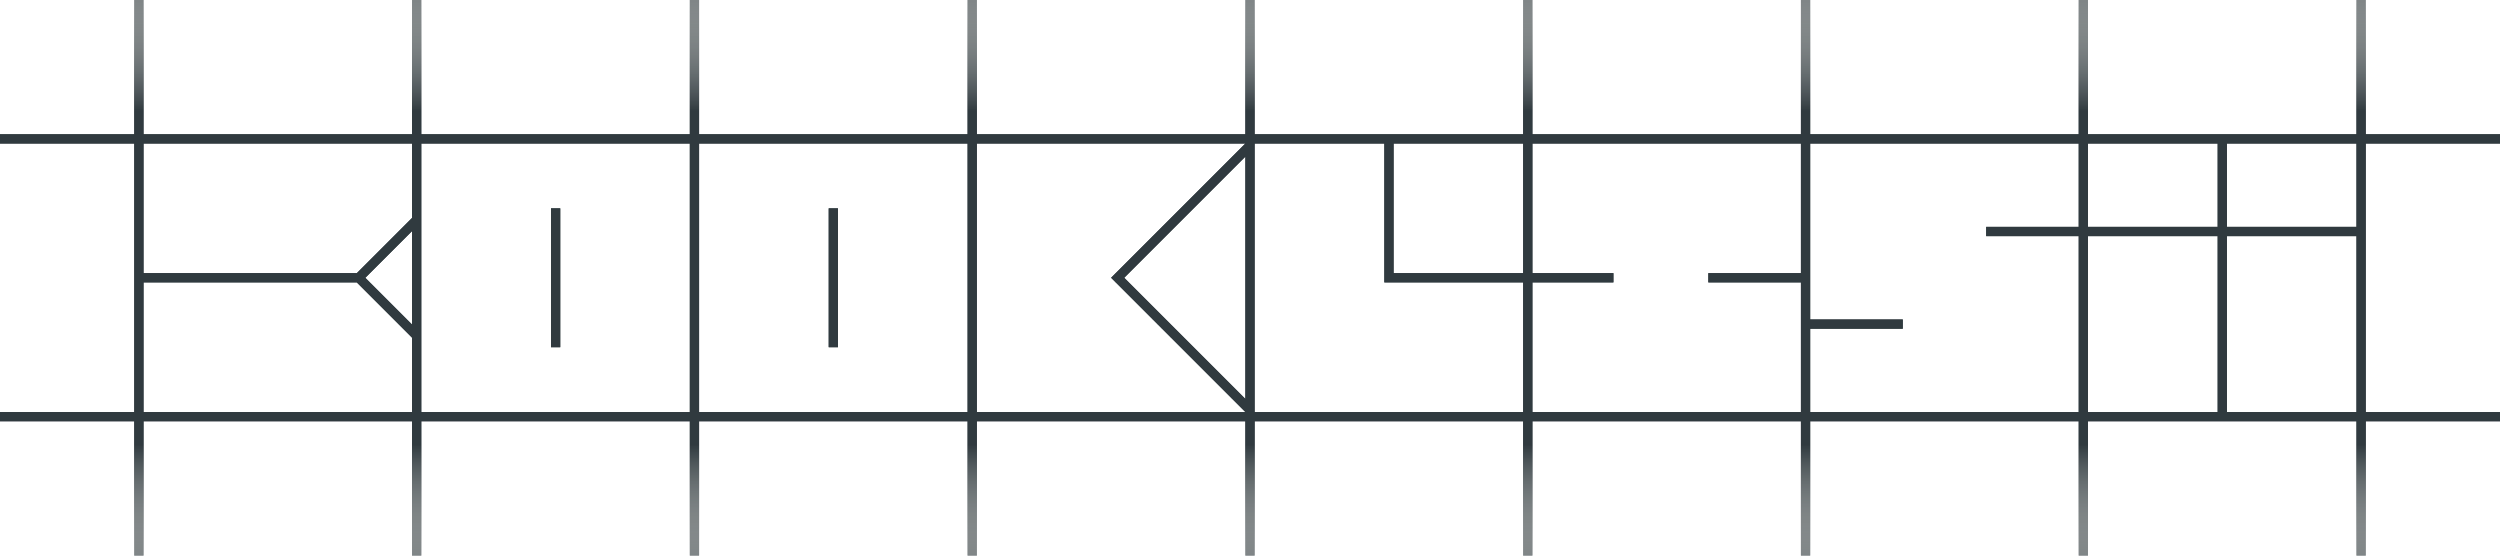
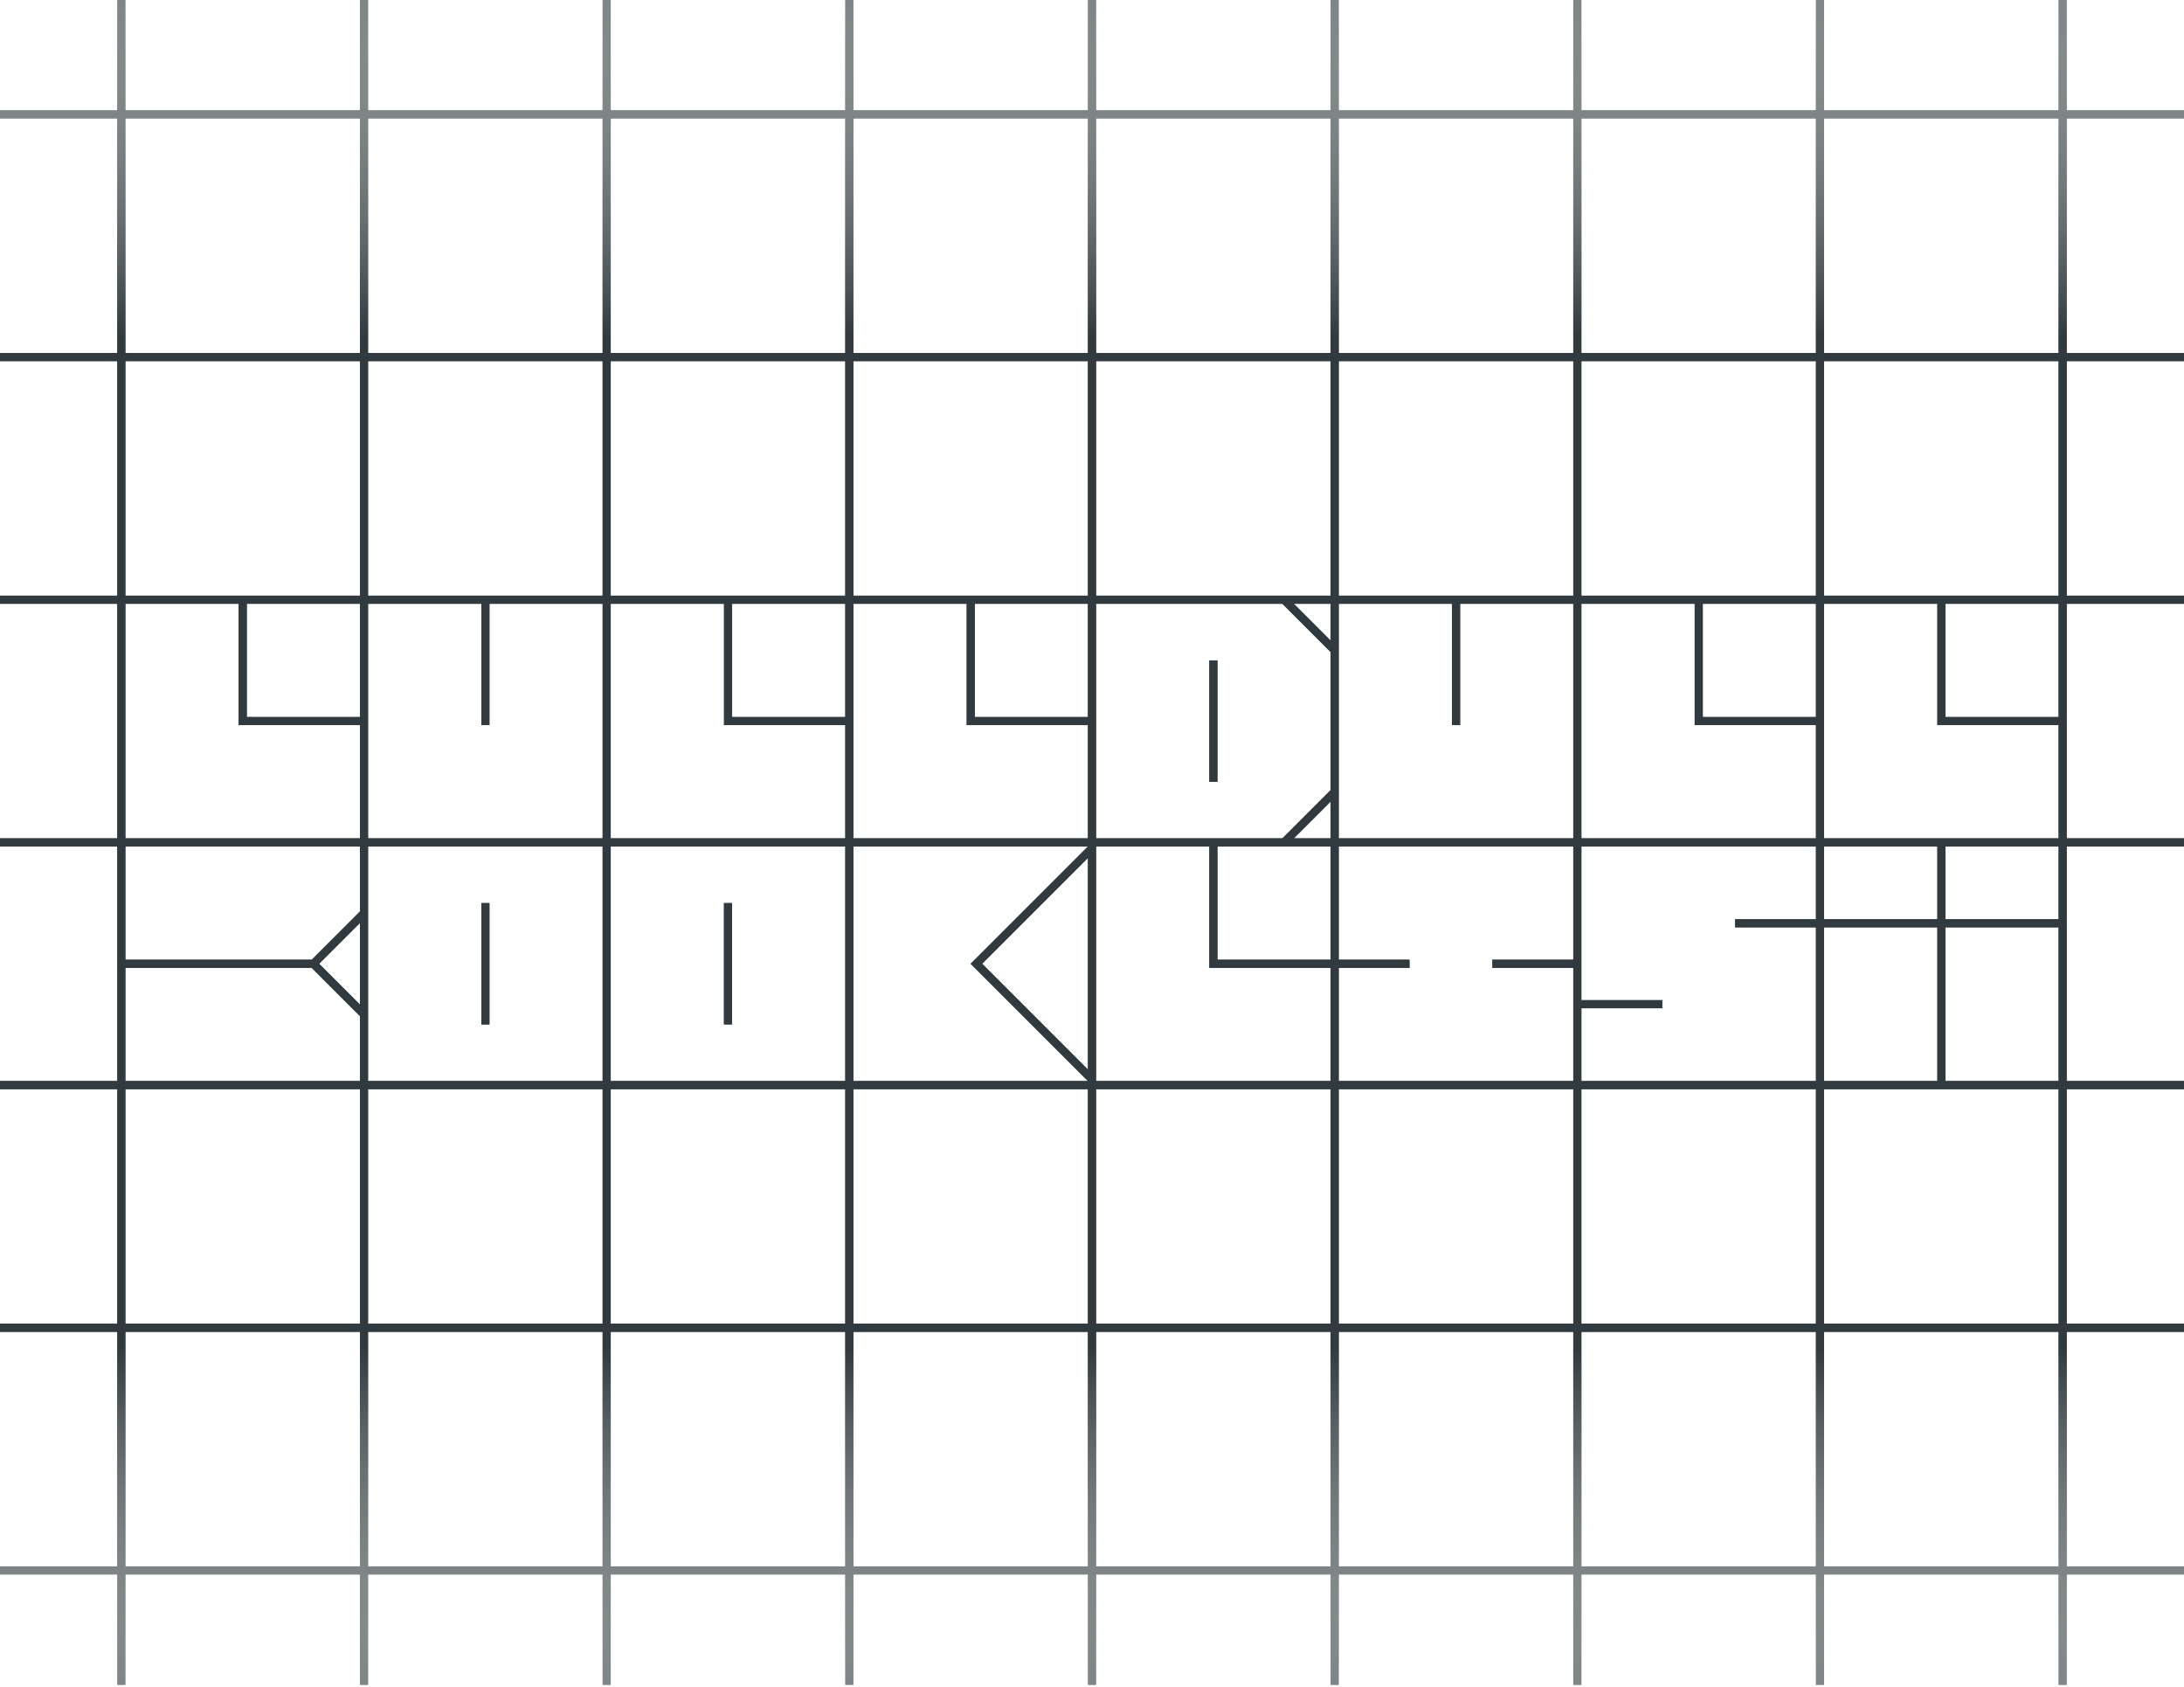
- <svg xmlns="http://www.w3.org/2000/svg" width="1080" height="241" viewBox="0 0 1080 241" fill="none">
-   <path d="M358 90H362V150H358V90Z" fill="#303A3F" />
-   <path d="M358 90H362V150H358V90Z" fill="url(#paint0_linear_549_12536)" />
-   <path d="M238.03 90V150H242.03V90H238.03Z" fill="#303A3F" />
-   <path d="M238.03 90V150H242.03V90H238.03Z" fill="url(#paint1_linear_549_12536)" />
-   <path fill-rule="evenodd" clip-rule="evenodd" d="M58 0V58H0V62H58V178H0V182H58V240.03H62V182H178V240.03H182V182H298V240.03H302V182H418V240.03H422V182H538V240.03H542V182H658V240.03H662V182H778V240.03H782V182H898V240.03H902V182H1018V240.03H1022V182H1080V178H1022V62H1080V58H1022V0H1018V58H902V0H898V58H782V0H778V58H662V0H658V58H542V0H538V58H422V0H418V58H302V0H298V58H182V0H178V58H62V0H58ZM778 62H662V118H697V122H662V178H778V122H738V118H778V62ZM782 178H898V102H858.03V98H898V62H782V138H822V142H782V178ZM1018 102V178H962.03V102H1018ZM1018 62V98H962.03V62H1018ZM958.03 62H902V98H958.03V62ZM958.03 102H902V178H958.03V102ZM418 178H302V62H418V178ZM182 178H298V62H182V178ZM658 62H602.03V118H658V62ZM658 122H598.03V62H542V178H658V122ZM538 178H422V62H538L480 120L538 178ZM538 172.34V67.66L485.66 120L538 172.34ZM178 62V94.16L154.16 118H62V62H178ZM62 122V178H178V145.869L154.139 122H62ZM178 140.21L157.8 120.01L178 99.819V140.21Z" fill="#303A3F" />
-   <path fill-rule="evenodd" clip-rule="evenodd" d="M58 0V58H0V62H58V178H0V182H58V240.03H62V182H178V240.03H182V182H298V240.03H302V182H418V240.03H422V182H538V240.03H542V182H658V240.03H662V182H778V240.03H782V182H898V240.03H902V182H1018V240.03H1022V182H1080V178H1022V62H1080V58H1022V0H1018V58H902V0H898V58H782V0H778V58H662V0H658V58H542V0H538V58H422V0H418V58H302V0H298V58H182V0H178V58H62V0H58ZM778 62H662V118H697V122H662V178H778V122H738V118H778V62ZM782 178H898V102H858.03V98H898V62H782V138H822V142H782V178ZM1018 102V178H962.03V102H1018ZM1018 62V98H962.03V62H1018ZM958.03 62H902V98H958.03V62ZM958.03 102H902V178H958.03V102ZM418 178H302V62H418V178ZM182 178H298V62H182V178ZM658 62H602.03V118H658V62ZM658 122H598.03V62H542V178H658V122ZM538 178H422V62H538L480 120L538 178ZM538 172.34V67.66L485.66 120L538 172.34ZM178 62V94.16L154.16 118H62V62H178ZM62 122V178H178V145.869L154.139 122H62ZM178 140.21L157.8 120.01L178 99.819V140.21Z" fill="url(#paint2_linear_549_12536)" />
+ <svg xmlns="http://www.w3.org/2000/svg" width="1080" height="834" viewBox="0 0 1080 834" fill="none">
+   <path d="M238.03 446.56H242.03V506.56H238.03V446.56Z" fill="#303A3F" />
+   <path d="M238.03 446.56H242.03V506.56H238.03V446.56Z" fill="url(#paint0_linear_559_3892)" />
+   <path d="M358 446.56V506.56H362V446.56H358Z" fill="#303A3F" />
+   <path d="M358 446.56V506.56H362V446.56H358Z" fill="url(#paint1_linear_559_3892)" />
+   <path d="M598.03 326.56V386.56H602.03V326.56H598.03Z" fill="#303A3F" />
+   <path d="M598.03 326.56V386.56H602.03V326.56H598.03Z" fill="url(#paint2_linear_559_3892)" />
+   <path fill-rule="evenodd" clip-rule="evenodd" d="M58 54.56V0H62V54.56H178V0H182V54.56H298V0H302V54.56H418V0H422V54.56H538V0H542V54.56H658V0H662V54.56H778V0H782V54.56H898V0H902V54.56H1018V0H1022V54.56H1080V58.56H1022V174.56H1080V178.56H1022V294.56H1080V298.56H1022V414.56H1080V418.56H1022V534.56H1080V538.56H1022V654.561H1080V658.561H1022V774.561H1080V778.561H1022V833.12H1018V778.561H902V833.12H898V778.561H782V833.12H778V778.561H662V833.12H658V778.561H542V833.12H538V778.561H422V833.12H418V778.561H302V833.12H298V778.561H182V833.12H178V778.561H62V833.12H58V778.561H0V774.561H58V658.561H0V654.561H58V538.56H0V534.56H58V418.56H0V414.56H58V298.56H0V294.56H58V178.56H0V174.56H58V58.56H0V54.56H58ZM782 774.561H898V658.561H782V774.561ZM778 658.561V774.561H662V658.561H778ZM782 654.561H898V538.56H782V654.561ZM778 538.56V654.561H662V538.56H778ZM782 534.56H898V458.56H858.03V454.56H898V418.56H782V494.56H822V498.56H782V534.56ZM778 418.56H662V474.56H697V478.56H662V534.56H778V478.56H738V474.56H778V418.56ZM782 414.56H898V358.56H838.03V298.56H782V414.56ZM778 298.56V414.56H662V298.56H718.03V358.56H722.03V298.56H778ZM782 294.56H898V178.56H782V294.56ZM778 178.56V294.56H662V178.56H778ZM782 174.56H898V58.56H782V174.56ZM778 58.56V174.56H662V58.56H778ZM902 58.56H1018V174.56H902V58.56ZM902 178.56H1018V294.56H902V178.56ZM962.03 298.56H1018V354.56H962.03V298.56ZM1018 358.56V414.56H902V298.56H958.03V358.56H1018ZM962.03 418.56H1018V454.56H962.03V418.56ZM962.03 458.56H1018V534.56H962.03V458.56ZM902 538.56H1018V654.561H902V538.56ZM902 658.561H1018V774.561H902V658.561ZM902 534.56H958.03V458.56H902V534.56ZM902 454.56H958.03V418.56H902V454.56ZM898 298.56H842.03V354.56H898V298.56ZM182 58.56H298V174.56H182V58.56ZM182 178.56H298V294.56H182V178.56ZM302 178.56V294.56H418V178.56H302ZM242.03 298.56H298V414.56H182V298.56H238.03V358.56H242.03V298.56ZM302 298.56V414.56H418V358.56H358.03V298.56H302ZM182 418.56H298V534.56H182V418.56ZM302 534.56H418V418.56H302V534.56ZM182 538.56H298V654.561H182V538.56ZM302 538.56V654.561H418V538.56H302ZM182 658.561H298V774.561H182V658.561ZM302 658.561V774.561H418V658.561H302ZM302 58.56V174.56H418V58.56H302ZM658 774.561V658.561H542V774.561H658ZM658 654.561V538.56H542V654.561H658ZM658 534.56H542V418.56H598.03V478.56H658V534.56ZM658 474.56V418.56H602.03V474.56H658ZM658 414.56V396.36L639.8 414.56H658ZM658 390.701V322.41L634.15 298.56H542V414.56H634.15L658 390.701ZM658 316.76V298.56H639.8L658 316.76ZM658 294.56V178.56H542V294.56H658ZM658 174.56V58.56H542V174.56H658ZM422 58.56H538V174.56H422V58.56ZM422 178.56H538V294.56H422V178.56ZM482.03 298.56H538V354.56H482.03V298.56ZM538 358.56V414.56H422V298.56H478.03V358.56H538ZM422 418.56H538L480 476.56L538 534.56H422V418.56ZM538 424.22L485.66 476.56L538 528.9V424.22ZM422 538.56H538V654.561H422V538.56ZM422 658.561H538V774.561H422V658.561ZM418 354.56V298.56H362.03V354.56H418ZM62 58.56H178V174.56H62V58.56ZM62 178.56H178V294.56H62V178.56ZM122.03 298.56H178V354.56H122.03V298.56ZM178 358.56V414.56H62V298.56H118.03V358.56H178ZM62 418.56H178V450.72L154.16 474.56H62V418.56ZM62 478.56V534.56H178V502.43L154.138 478.56H62ZM157.8 476.57L178 496.77V456.37L157.8 476.57ZM62 538.56H178V654.561H62V538.56ZM62 658.561H178V774.561H62V658.561Z" fill="#303A3F" />
+   <path fill-rule="evenodd" clip-rule="evenodd" d="M58 54.56V0H62V54.56H178V0H182V54.56H298V0H302V54.56H418V0H422V54.56H538V0H542V54.56H658V0H662V54.56H778V0H782V54.56H898V0H902V54.56H1018V0H1022V54.56H1080V58.56H1022V174.56H1080V178.56H1022V294.56H1080V298.56H1022V414.56H1080V418.56H1022V534.56H1080V538.56H1022V654.561H1080V658.561H1022V774.561H1080V778.561H1022V833.12H1018V778.561H902V833.12H898V778.561H782V833.12H778V778.561H662V833.12H658V778.561H542V833.12H538V778.561H422V833.12H418V778.561H302V833.12H298V778.561H182V833.12H178V778.561H62V833.12H58V778.561H0V774.561H58V658.561H0V654.561H58V538.56H0V534.56H58V418.56H0V414.56H58V298.56H0V294.56H58V178.56H0V174.56H58V58.56H0V54.56H58ZM782 774.561H898V658.561H782V774.561ZM778 658.561V774.561H662V658.561H778ZM782 654.561H898V538.56H782V654.561ZM778 538.56V654.561H662V538.56H778ZM782 534.56H898V458.56H858.03V454.56H898V418.56H782V494.56H822V498.56H782V534.56ZM778 418.56H662V474.56H697V478.56H662V534.56H778V478.56H738V474.56H778V418.56ZM782 414.56H898V358.56H838.03V298.56H782V414.56ZM778 298.56V414.56H662V298.56H718.03V358.56H722.03V298.56H778ZM782 294.56H898V178.56H782V294.56ZM778 178.56V294.56H662V178.56H778ZM782 174.56H898V58.56H782V174.56ZM778 58.56V174.56H662V58.56H778ZM902 58.56H1018V174.56H902V58.56ZM902 178.56H1018V294.56H902V178.56ZM962.03 298.56H1018V354.56H962.03V298.56ZM1018 358.56V414.56H902V298.56H958.03V358.56H1018ZM962.03 418.56H1018V454.56H962.03V418.56ZM962.03 458.56H1018V534.56H962.03V458.56ZM902 538.56H1018V654.561H902V538.56ZM902 658.561H1018V774.561H902V658.561ZM902 534.56H958.03V458.56H902V534.56ZM902 454.56H958.03V418.56H902V454.56ZM898 298.56H842.03V354.56H898V298.56ZM182 58.56H298V174.56H182V58.56ZM182 178.56H298V294.56H182V178.56ZM302 178.56V294.56H418V178.56H302ZM242.03 298.56H298V414.56H182V298.56H238.03V358.56H242.03V298.56ZM302 298.56V414.56H418V358.56H358.03V298.56H302ZM182 418.56H298V534.56H182V418.56ZM302 534.56H418V418.56H302V534.56ZM182 538.56H298V654.561H182V538.56ZM302 538.56V654.561H418V538.56H302ZM182 658.561H298V774.561H182V658.561ZM302 658.561V774.561H418V658.561H302ZM302 58.56V174.56H418V58.56H302ZM658 774.561V658.561H542V774.561H658ZM658 654.561V538.56H542V654.561H658ZM658 534.56H542V418.56H598.03V478.56H658V534.56ZM658 474.56V418.56H602.03V474.56H658ZM658 414.56V396.36L639.8 414.56H658ZM658 390.701V322.41L634.15 298.56H542V414.56H634.15L658 390.701ZM658 316.76V298.56H639.8L658 316.76ZM658 294.56V178.56H542V294.56H658ZM658 174.56V58.56H542V174.56H658ZM422 58.56H538V174.56H422V58.56ZM422 178.56H538V294.56H422V178.56ZM482.03 298.56H538V354.56H482.03V298.56ZM538 358.56V414.56H422V298.56H478.03V358.56H538ZM422 418.56H538L480 476.56L538 534.56H422V418.56ZM538 424.22L485.66 476.56L538 528.9V424.22ZM422 538.56H538V654.561H422V538.56ZM422 658.561H538V774.561H422V658.561ZM418 354.56V298.56H362.03V354.56H418ZM62 58.56H178V174.56H62V58.56ZM62 178.56H178V294.56H62V178.56ZM122.03 298.56H178V354.56H122.03V298.56ZM178 358.56V414.56H62V298.56H118.03V358.56H178ZM62 418.56H178V450.72L154.16 474.56H62V418.56ZM62 478.56V534.56H178V502.43L154.138 478.56H62ZM157.8 476.57L178 496.77V456.37L157.8 476.57ZM62 538.56H178V654.561H62V538.56ZM62 658.561H178V774.561H62V658.561Z" fill="url(#paint3_linear_559_3892)" />
  <defs>
-     <linearGradient id="paint0_linear_549_12536" x1="540" y1="0" x2="540" y2="240.03" gradientUnits="userSpaceOnUse">
+     <linearGradient id="paint0_linear_559_3892" x1="540" y1="0" x2="540" y2="833.12" gradientUnits="userSpaceOnUse">
      <stop stop-color="#F7F6F2" stop-opacity="0.4" />
      <stop offset="0.2" stop-color="#303A3F" />
      <stop offset="0.5" stop-color="#303A3F" />
      <stop offset="0.8" stop-color="#303A3F" />
      <stop offset="1" stop-color="#F7F6F2" stop-opacity="0.4" />
    </linearGradient>
-     <linearGradient id="paint1_linear_549_12536" x1="540" y1="0" x2="540" y2="240.03" gradientUnits="userSpaceOnUse">
+     <linearGradient id="paint1_linear_559_3892" x1="540" y1="0" x2="540" y2="833.12" gradientUnits="userSpaceOnUse">
      <stop stop-color="#F7F6F2" stop-opacity="0.4" />
      <stop offset="0.2" stop-color="#303A3F" />
      <stop offset="0.5" stop-color="#303A3F" />
      <stop offset="0.8" stop-color="#303A3F" />
      <stop offset="1" stop-color="#F7F6F2" stop-opacity="0.4" />
    </linearGradient>
-     <linearGradient id="paint2_linear_549_12536" x1="540" y1="0" x2="540" y2="240.03" gradientUnits="userSpaceOnUse">
+     <linearGradient id="paint2_linear_559_3892" x1="540" y1="0" x2="540" y2="833.12" gradientUnits="userSpaceOnUse">
+       <stop stop-color="#F7F6F2" stop-opacity="0.4" />
+       <stop offset="0.2" stop-color="#303A3F" />
+       <stop offset="0.5" stop-color="#303A3F" />
+       <stop offset="0.8" stop-color="#303A3F" />
+       <stop offset="1" stop-color="#F7F6F2" stop-opacity="0.4" />
+     </linearGradient>
+     <linearGradient id="paint3_linear_559_3892" x1="540" y1="0" x2="540" y2="833.12" gradientUnits="userSpaceOnUse">
      <stop stop-color="#F7F6F2" stop-opacity="0.4" />
      <stop offset="0.2" stop-color="#303A3F" />
      <stop offset="0.5" stop-color="#303A3F" />
      <stop offset="0.8" stop-color="#303A3F" />
      <stop offset="1" stop-color="#F7F6F2" stop-opacity="0.4" />
    </linearGradient>
  </defs>
</svg>
